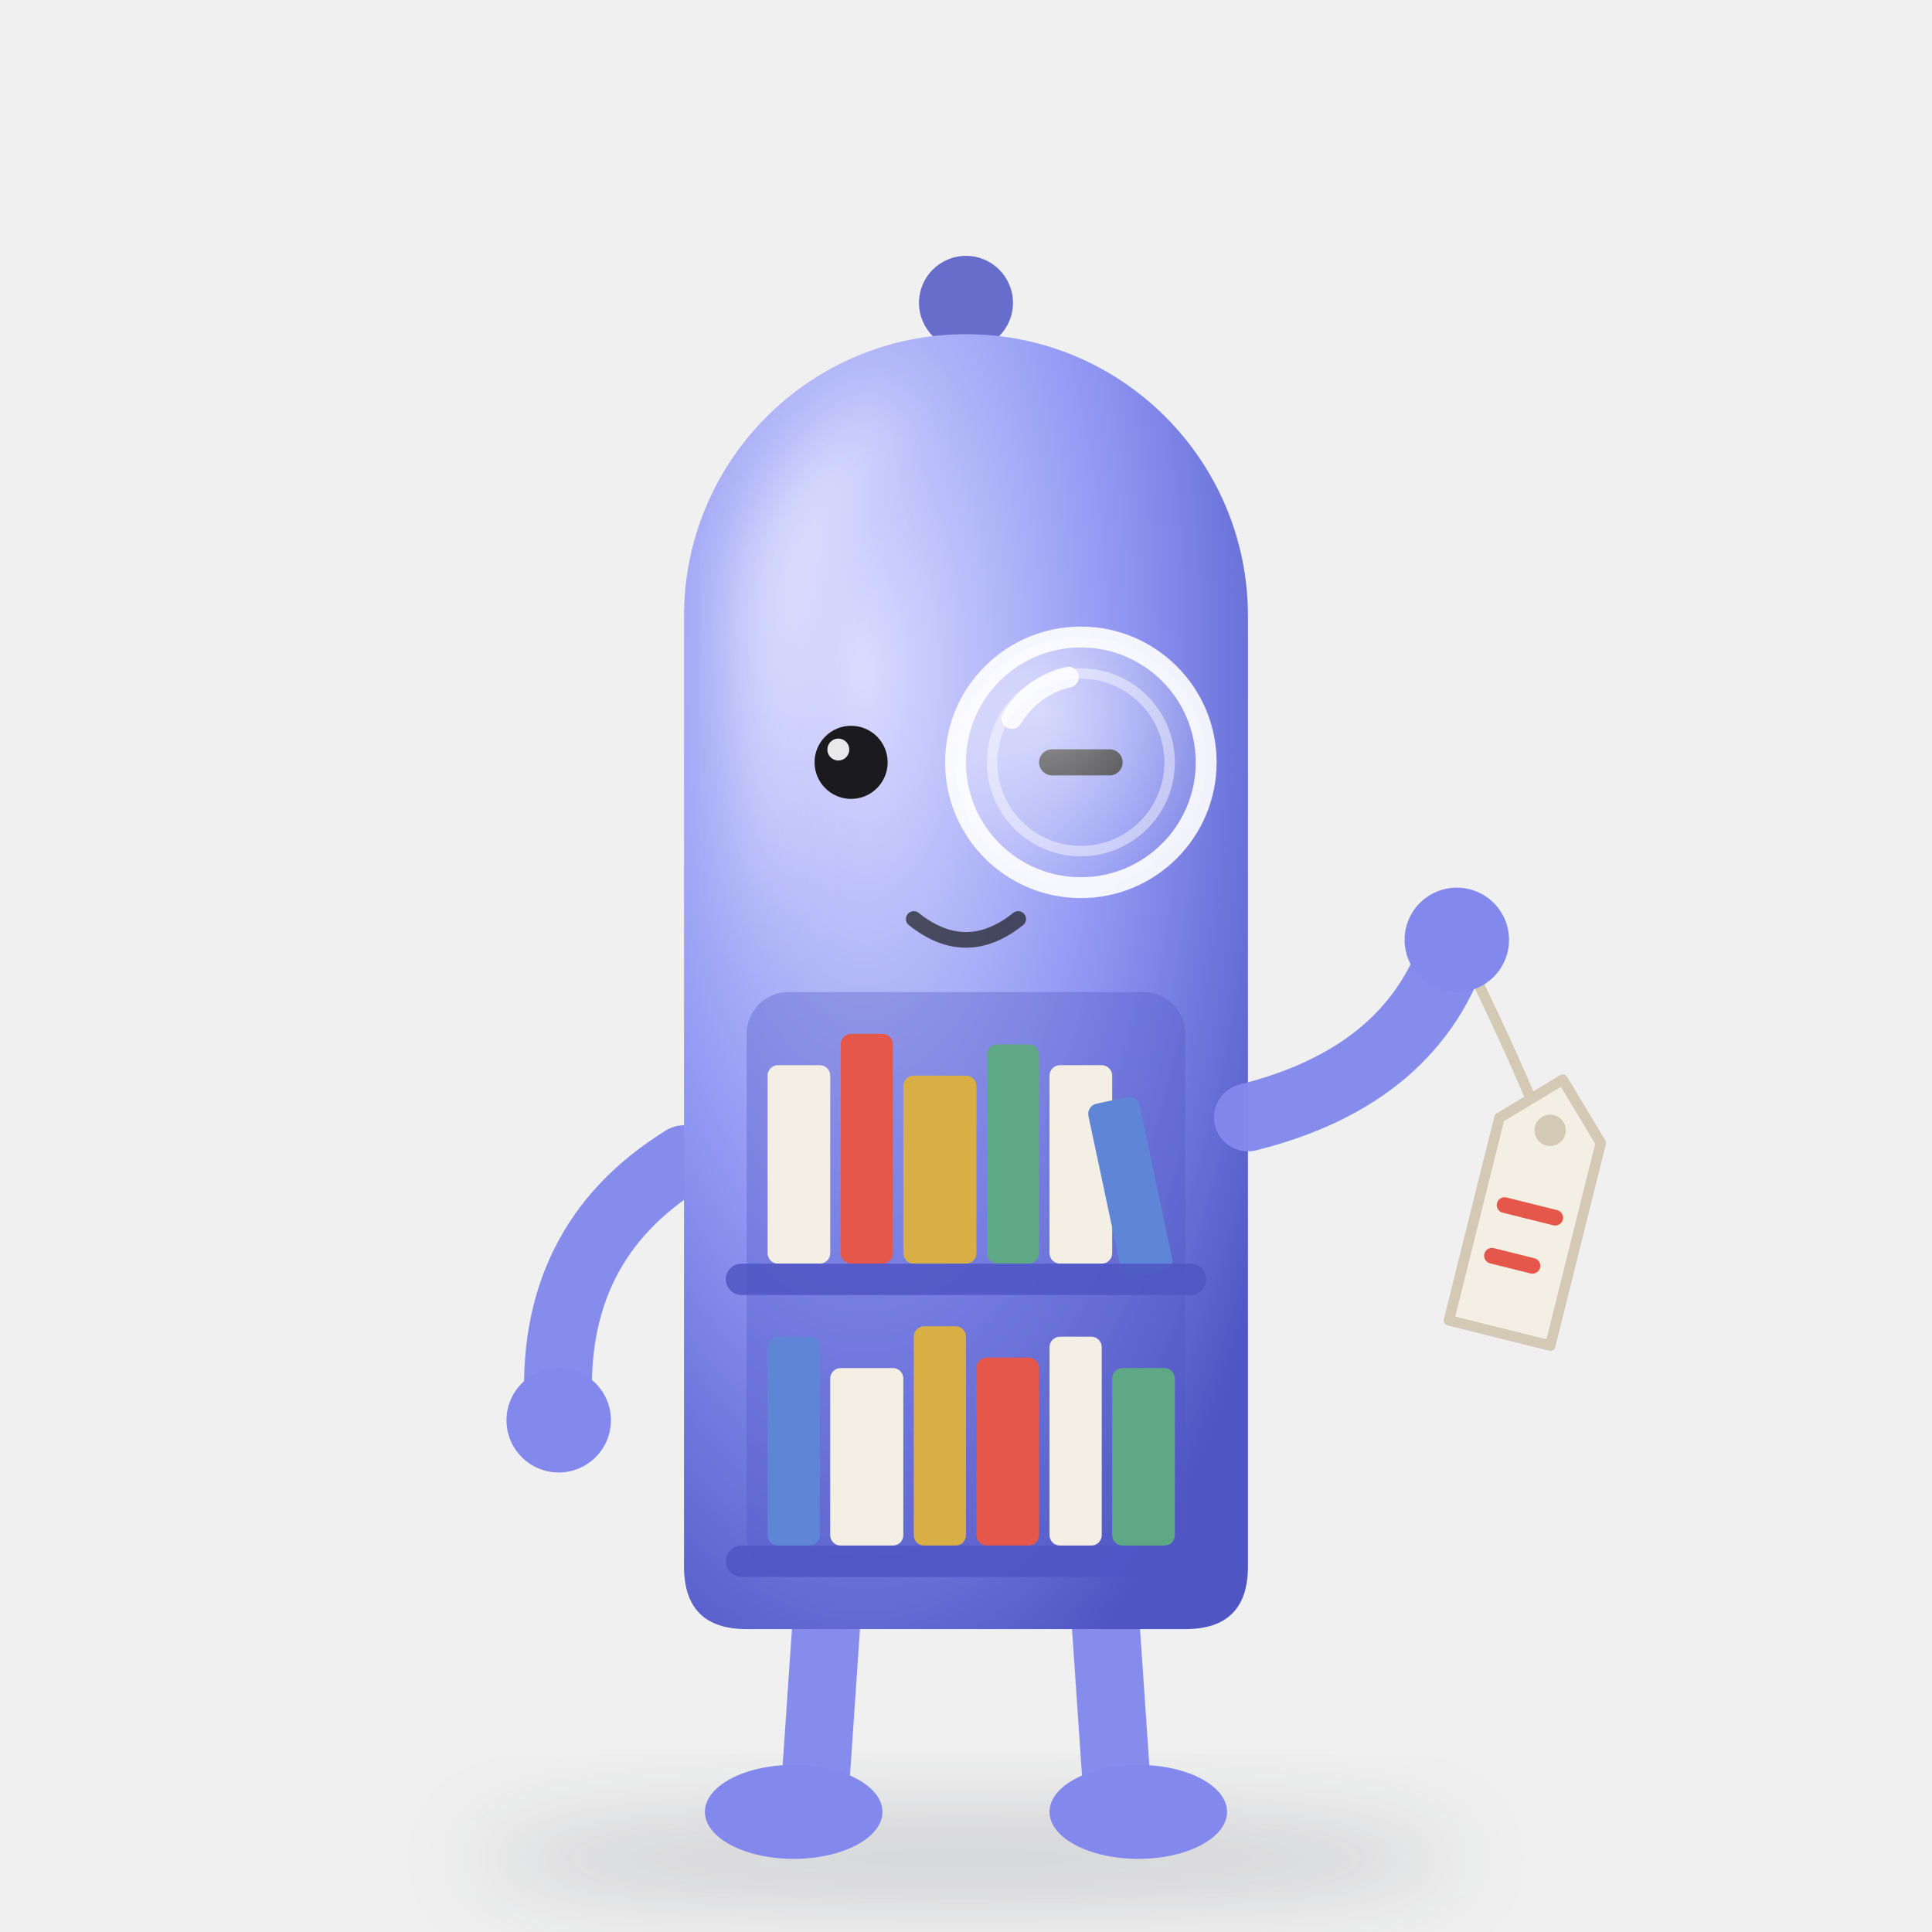
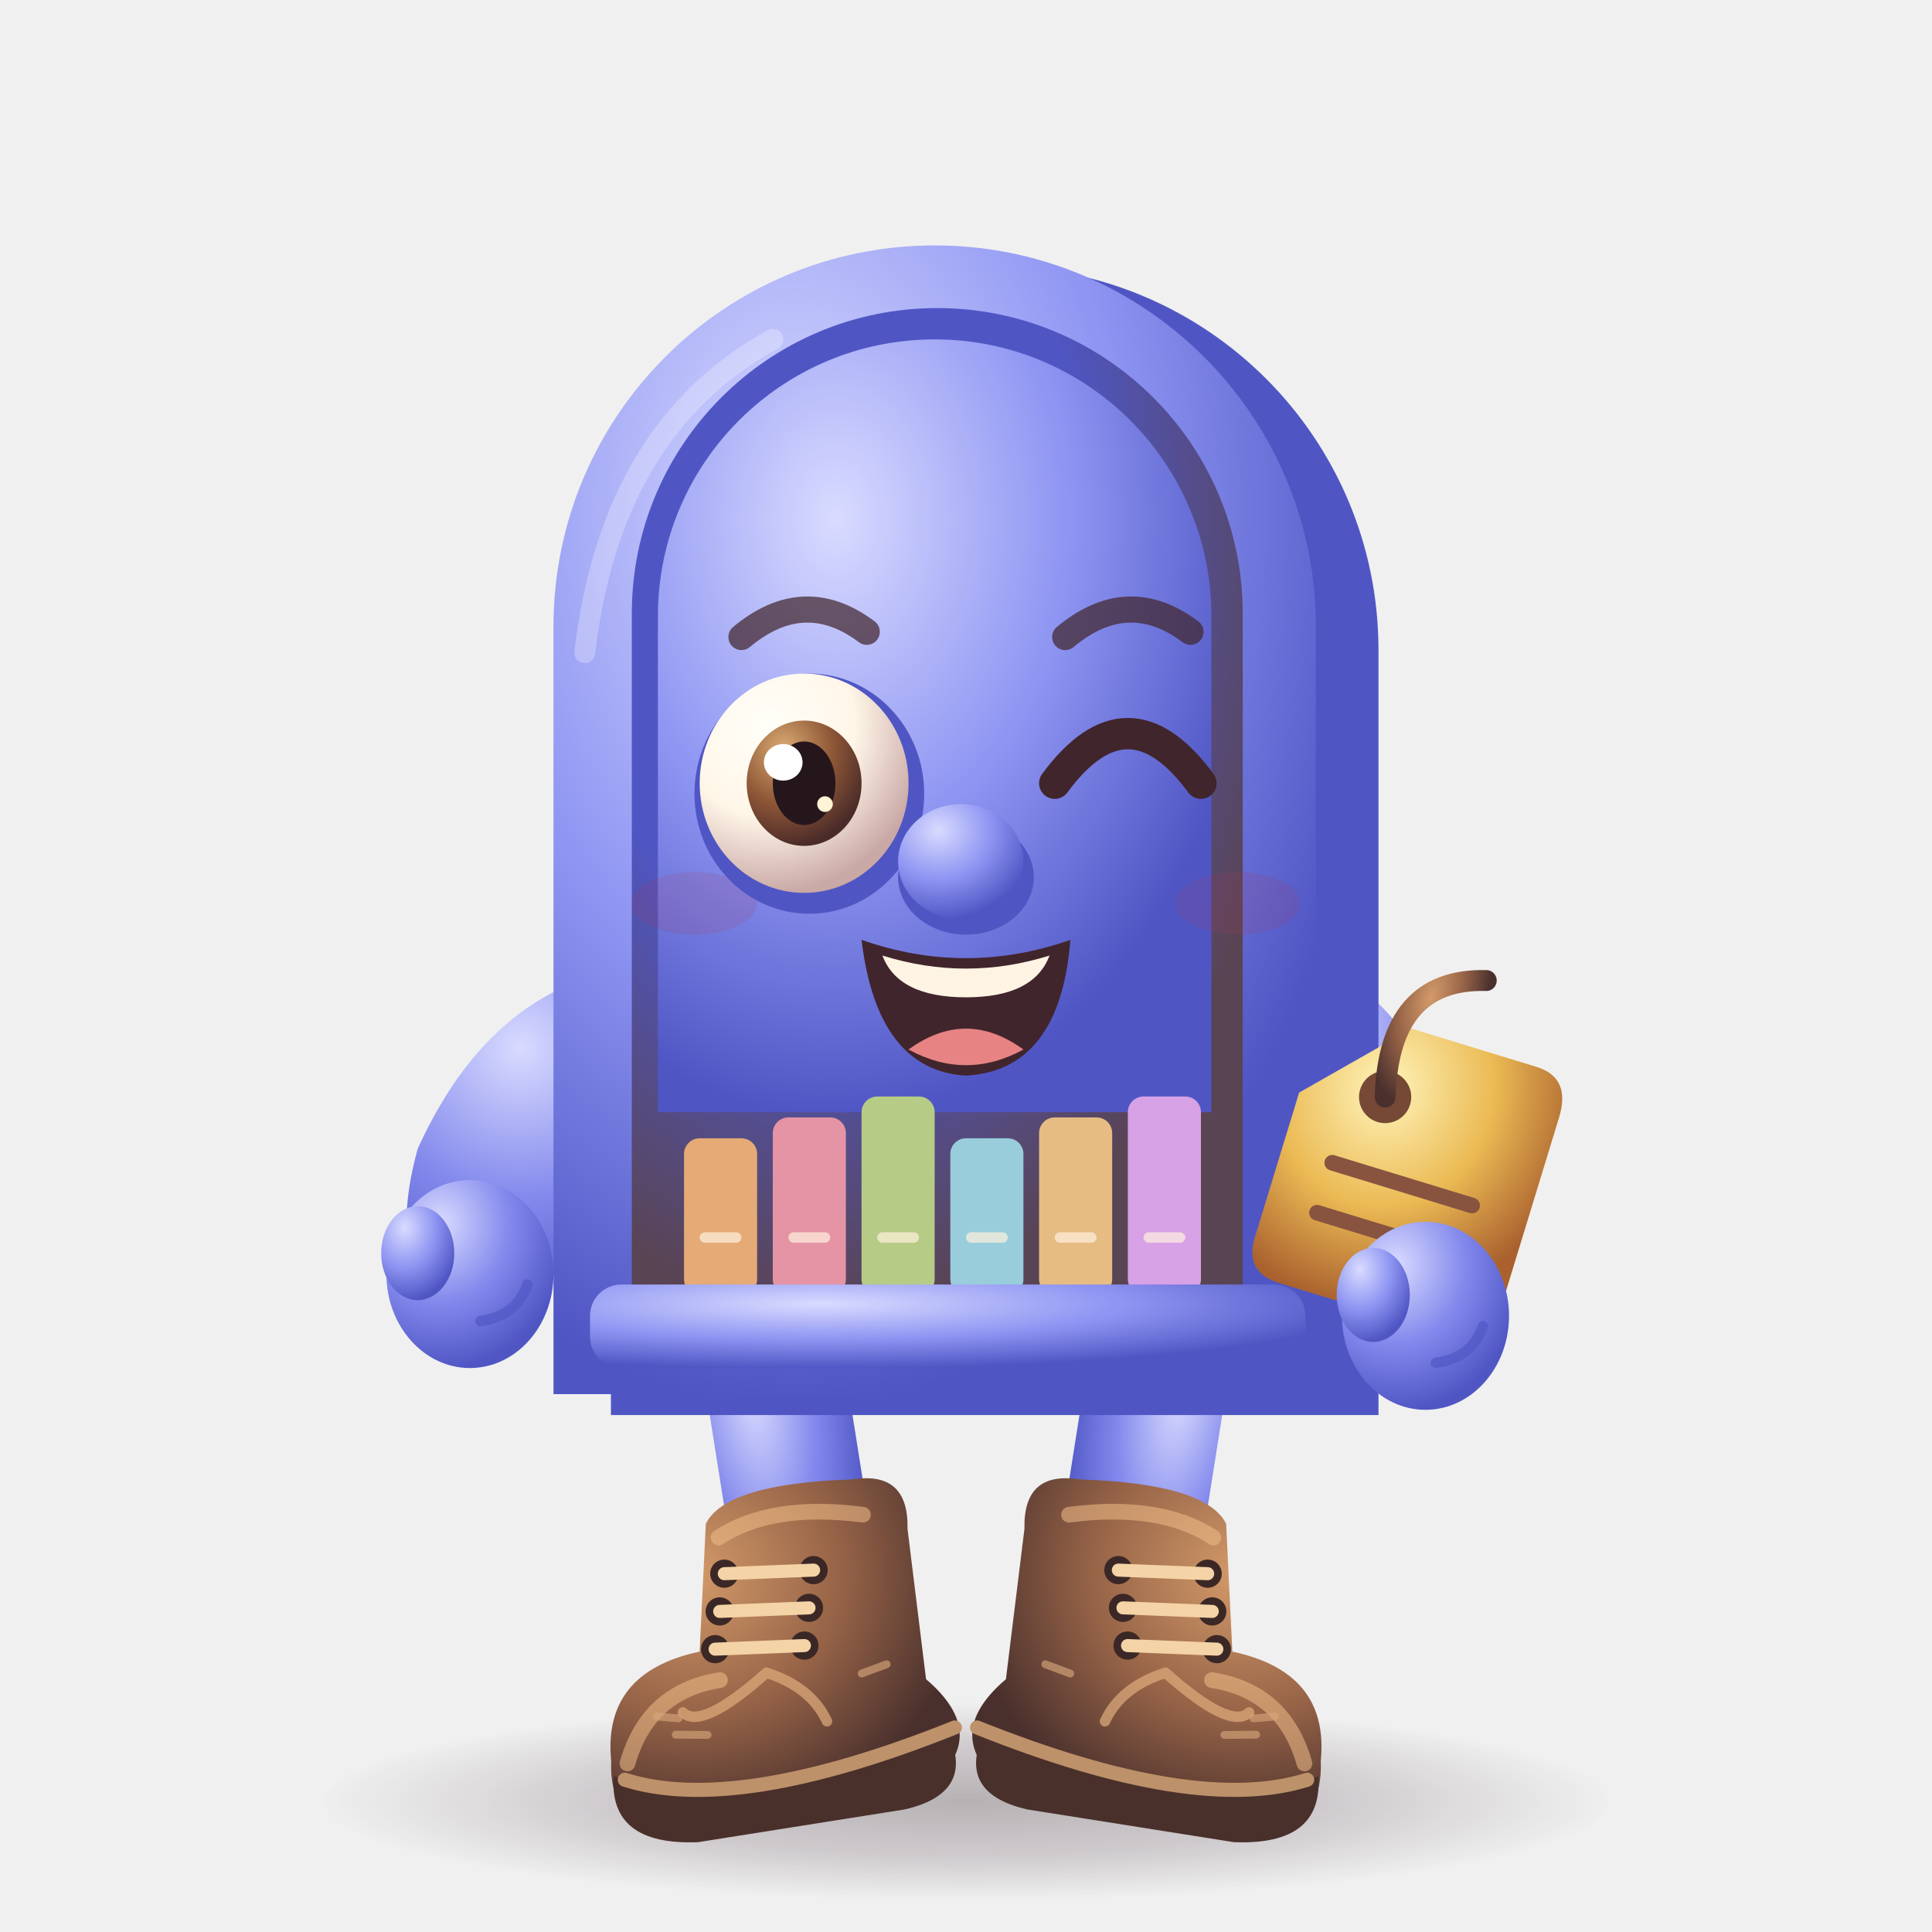
<svg xmlns="http://www.w3.org/2000/svg" viewBox="0 0 64 64" width="160" height="160" role="img" aria-label="Alexandria, Catalog, checking">
  <defs>
-     <radialGradient id="sm-alexandria-b" cx="32%" cy="26%" r="85%">
+     <radialGradient id="sm-alexandria-clay" cx="32%" cy="23%" r="78%">
      <stop offset="0" stop-color="#D9DBFF" />
-       <stop offset=".55" stop-color="#8E95F2" />
+       <stop offset="0.54" stop-color="#8E95F2" />
      <stop offset="1" stop-color="#4F56C4" />
    </radialGradient>
-     <radialGradient id="sm-alexandria-l" cx="35%" cy="30%" r="75%">
-       <stop offset="0" stop-color="#fff" stop-opacity=".55" />
-       <stop offset="1" stop-color="#fff" stop-opacity=".08" />
+     <radialGradient id="sm-alexandria-arm" cx="32%" cy="23%" r="78%">
+       <stop offset="0" stop-color="#D9DBFF" />
+       <stop offset="0.54" stop-color="#8288EC" />
+       <stop offset="1" stop-color="#4F56C4" />
    </radialGradient>
-     <filter id="sm-alexandria-f" x="-20%" y="-20%" width="140%" height="140%">
-       <feGaussianBlur stdDeviation="6" />
-     </filter>
-     <filter id="sm-alexandria-s" x="-50%" y="-50%" width="200%" height="200%">
-       <feGaussianBlur stdDeviation="8" />
-     </filter>
+     <radialGradient id="sm-alexandria-recess" cx="32%" cy="23%" r="78%">
+       <stop offset="0" stop-color="#4F56C4" />
+       <stop offset="0.54" stop-color="#4F56C4" />
+       <stop offset="1" stop-color="#594454" />
+     </radialGradient>
+     <radialGradient id="sm-alexandria-boot" cx="32%" cy="23%" r="78%">
+       <stop offset="0" stop-color="#d39a69" />
+       <stop offset="0.54" stop-color="#966347" />
+       <stop offset="1" stop-color="#4a302d" />
+     </radialGradient>
+     <radialGradient id="sm-alexandria-wood" cx="32%" cy="23%" r="78%">
+       <stop offset="0" stop-color="#ffe0a6" />
+       <stop offset="0.54" stop-color="#bb8051" />
+       <stop offset="1" stop-color="#774231" />
+     </radialGradient>
+     <radialGradient id="sm-alexandria-gold" cx="32%" cy="23%" r="78%">
+       <stop offset="0" stop-color="#fff5bb" />
+       <stop offset="0.54" stop-color="#ebba54" />
+       <stop offset="1" stop-color="#aa612e" />
+     </radialGradient>
+     <radialGradient id="sm-alexandria-red" cx="32%" cy="23%" r="78%">
+       <stop offset="0" stop-color="#ffb3a4" />
+       <stop offset="0.54" stop-color="#e47065" />
+       <stop offset="1" stop-color="#a53247" />
+     </radialGradient>
+     <radialGradient id="sm-alexandria-white" cx="32%" cy="23%" r="78%">
+       <stop offset="0" stop-color="#fffef9" />
+       <stop offset="0.54" stop-color="#fff6e8" />
+       <stop offset="1" stop-color="#c9a8a5" />
+     </radialGradient>
+     <radialGradient id="sm-alexandria-iris" cx="32%" cy="23%" r="78%">
+       <stop offset="0" stop-color="#d9ab73" />
+       <stop offset="0.54" stop-color="#905837" />
+       <stop offset="1" stop-color="#4b2b29" />
+     </radialGradient>
+     <radialGradient id="sm-alexandria-floor">
+       <stop stop-color="#38252e" stop-opacity=".31" />
+       <stop offset=".55" stop-color="#483442" stop-opacity=".2" />
+       <stop offset="1" stop-color="#483442" stop-opacity="0" />
+     </radialGradient>
  </defs>
  <g transform="scale(0.17297) translate(35 0)">
-     <ellipse cx="150" cy="356" rx="95" ry="10" fill="#1B2430" opacity=".14" filter="url(#sm-alexandria-s)" />
-     <path d="M124 300 L121 344" fill="none" stroke="#8288EC" stroke-width="13" stroke-linecap="round" stroke-linejoin="round" opacity=".96" />
-     <path d="M176 300 L179 344" fill="none" stroke="#8288EC" stroke-width="13" stroke-linecap="round" stroke-linejoin="round" opacity=".96" />
-     <ellipse cx="117" cy="347" rx="17" ry="9" fill="#8288EC" />
-     <ellipse cx="183" cy="347" rx="17" ry="9" fill="#8288EC" />
-     <path d="M96 222 Q70 238 72 270" fill="none" stroke="#8288EC" stroke-width="13" stroke-linecap="round" stroke-linejoin="round" opacity=".96" />
-     <circle cx="72" cy="272" r="10" fill="#8288EC" />
-     <circle cx="150" cy="58" r="9" fill="#4F56C4" opacity=".85" />
-     <path d="M96 300 L96 118 A54 54 0 0 1 204 118 L204 300 Q204 312 192 312 L108 312 Q96 312 96 300 Z" fill="url(#sm-alexandria-b)" />
-     <rect x="108" y="190" width="84" height="112" rx="8" fill="#4F56C4" opacity=".35" />
-     <rect x="112" y="204" width="12" height="38" rx="2" fill="#F4EFE4" />
-     <rect x="126" y="198" width="10" height="44" rx="2" fill="#E5574A" />
-     <rect x="138" y="206" width="14" height="36" rx="2" fill="#D9AE45" />
-     <rect x="154" y="200" width="10" height="42" rx="2" fill="#5EA885" />
-     <rect x="166" y="204" width="12" height="38" rx="2" fill="#F4EFE4" />
-     <rect x="180" y="210" width="10" height="34" rx="2" fill="#5F86D6" transform="rotate(-12 185 244)" />
-     <rect x="104" y="242" width="92" height="6" rx="3" fill="#4F56C4" opacity=".85" />
-     <rect x="112" y="256" width="10" height="40" rx="2" fill="#5F86D6" />
-     <rect x="124" y="262" width="14" height="34" rx="2" fill="#F4EFE4" />
-     <rect x="140" y="254" width="10" height="42" rx="2" fill="#D9AE45" />
-     <rect x="152" y="260" width="12" height="36" rx="2" fill="#E5574A" />
-     <rect x="166" y="256" width="10" height="40" rx="2" fill="#F4EFE4" />
-     <rect x="178" y="262" width="12" height="34" rx="2" fill="#5EA885" />
-     <rect x="104" y="296" width="92" height="6" rx="3" fill="#4F56C4" opacity=".85" />
-     <path d="M106 118 A44 44 0 0 1 140 76 Q118 100 112 184 Z" fill="#fff" opacity=".42" filter="url(#sm-alexandria-f)" />
-     <g>
-       <circle cx="128" cy="146" r="7" fill="#1B1B1F" />
-       <circle cx="125.55" cy="143.55" r="2.1" fill="#fff" opacity=".9" />
-       <rect x="164" y="143.5" width="16" height="5" rx="2.5" fill="#1B1B1F" />
+     <ellipse cx="150" cy="345" rx="123" ry="19" fill="url(#sm-alexandria-floor)" />
+     <g transform="translate(119 302) rotate(-9) scale(1 1)">
+       <rect x="-13" y="-53" width="27" height="71" rx="13" fill="url(#sm-alexandria-arm)" />
+       <path d="M-17-13Q-12-20 12-17Q23-17 21-6L20 23Q32 37 14 45H-27Q-45 44-42 29Q-41 12-22 11Z" fill="url(#sm-alexandria-boot)" />
+       <path d="M-42 32Q-24 42 22 32Q27 46 12 47H-28Q-45 45-42 32Z" fill="#49302b" />
+       <path d="M-40 33Q-20 43 24 33" fill="none" stroke="#bd9169" stroke-width="2.7" stroke-linecap="round" stroke-linejoin="round" />
+       <path d="M-39 30Q-33 17-19 17M-15-10Q-4-15 13-10" fill="none" stroke="#f1bd89" stroke-width="3" opacity="0.55" stroke-linecap="round" stroke-linejoin="round" />
+       <ellipse cx="-15" cy="-3" rx="2.7" ry="2.7" fill="#3b2826" />
+       <ellipse cx="2" cy="-1" rx="2.7" ry="2.7" fill="#3b2826" />
+       <path d="M-15 -3l17 2" fill="none" stroke="#f4d3a6" stroke-width="2.5" stroke-linecap="round" stroke-linejoin="round" />
+       <ellipse cx="-17" cy="4" rx="2.7" ry="2.7" fill="#3b2826" />
+       <ellipse cx="0" cy="6" rx="2.7" ry="2.7" fill="#3b2826" />
+       <path d="M-17 4l17 2" fill="none" stroke="#f4d3a6" stroke-width="2.5" stroke-linecap="round" stroke-linejoin="round" />
+       <ellipse cx="-19" cy="11" rx="2.7" ry="2.7" fill="#3b2826" />
+       <ellipse cx="-2" cy="13" rx="2.7" ry="2.7" fill="#3b2826" />
+       <path d="M-19 11l17 2" fill="none" stroke="#f4d3a6" stroke-width="2.5" stroke-linecap="round" stroke-linejoin="round" />
+       <path d="M-10 17q-14 9-17 5M-10 17q8 4 10 11" fill="none" stroke="#dfad7d" stroke-width="2" opacity="0.7" stroke-linecap="round" stroke-linejoin="round" />
+       <path d="M-29 26l6 1m-9-5l4 1m36-3l5-1" fill="none" stroke="#d5a47a" stroke-width="1.5" opacity="0.65" stroke-linecap="round" stroke-linejoin="round" />
    </g>
-     <circle cx="172" cy="146" r="24" fill="url(#sm-alexandria-l)" stroke="#fff" stroke-opacity=".9" stroke-width="4" />
-     <circle cx="172" cy="146" r="17" fill="none" stroke="#fff" stroke-opacity=".45" stroke-width="2" />
-     <path d="M158.8 137.6 A16.8 16.8 0 0 1 169.6 129.68" fill="none" stroke="#fff" stroke-width="4" stroke-linecap="round" opacity=".85" />
-     <path d="M140 176 Q150 184 160 176" fill="none" stroke="#1B1B1F" stroke-width="3" stroke-linecap="round" opacity=".7" />
-     <path d="M204 214 Q236 206 244 180" fill="none" stroke="#8288EC" stroke-width="13" stroke-linecap="round" stroke-linejoin="round" opacity=".96" />
-     <path d="M244 180 Q252 196 258 210" fill="none" stroke="#D3C9B5" stroke-width="2" />
-     <g transform="rotate(14 258 232)">
-       <path d="M248 216 L258 206 L268 216 L268 256 L248 256 Z" fill="#F4EFE4" stroke="#D3C9B5" stroke-width="2" stroke-linejoin="round" />
-       <circle cx="258" cy="216" r="3" fill="#D3C9B5" />
-       <path d="M253 232 L263 232 M253 242 L261 242" stroke="#E5574A" stroke-width="3" stroke-linecap="round" />
+     <g transform="translate(181 302) rotate(9) scale(-1 1)">
+       <rect x="-13" y="-53" width="27" height="71" rx="13" fill="url(#sm-alexandria-arm)" />
+       <path d="M-17-13Q-12-20 12-17Q23-17 21-6L20 23Q32 37 14 45H-27Q-45 44-42 29Q-41 12-22 11Z" fill="url(#sm-alexandria-boot)" />
+       <path d="M-42 32Q-24 42 22 32Q27 46 12 47H-28Q-45 45-42 32Z" fill="#49302b" />
+       <path d="M-40 33Q-20 43 24 33" fill="none" stroke="#bd9169" stroke-width="2.7" stroke-linecap="round" stroke-linejoin="round" />
+       <path d="M-39 30Q-33 17-19 17M-15-10Q-4-15 13-10" fill="none" stroke="#f1bd89" stroke-width="3" opacity="0.55" stroke-linecap="round" stroke-linejoin="round" />
+       <ellipse cx="-15" cy="-3" rx="2.7" ry="2.7" fill="#3b2826" />
+       <ellipse cx="2" cy="-1" rx="2.7" ry="2.7" fill="#3b2826" />
+       <path d="M-15 -3l17 2" fill="none" stroke="#f4d3a6" stroke-width="2.5" stroke-linecap="round" stroke-linejoin="round" />
+       <ellipse cx="-17" cy="4" rx="2.7" ry="2.7" fill="#3b2826" />
+       <ellipse cx="0" cy="6" rx="2.7" ry="2.7" fill="#3b2826" />
+       <path d="M-17 4l17 2" fill="none" stroke="#f4d3a6" stroke-width="2.5" stroke-linecap="round" stroke-linejoin="round" />
+       <ellipse cx="-19" cy="11" rx="2.7" ry="2.7" fill="#3b2826" />
+       <ellipse cx="-2" cy="13" rx="2.7" ry="2.7" fill="#3b2826" />
+       <path d="M-19 11l17 2" fill="none" stroke="#f4d3a6" stroke-width="2.5" stroke-linecap="round" stroke-linejoin="round" />
+       <path d="M-10 17q-14 9-17 5M-10 17q8 4 10 11" fill="none" stroke="#dfad7d" stroke-width="2" opacity="0.7" stroke-linecap="round" stroke-linejoin="round" />
+       <path d="M-29 26l6 1m-9-5l4 1m36-3l5-1" fill="none" stroke="#d5a47a" stroke-width="1.5" opacity="0.65" stroke-linecap="round" stroke-linejoin="round" />
    </g>
-     <circle cx="244" cy="180" r="10" fill="#8288EC" />
+     <path d="M111 187Q65 176 45 220Q37 249 59 254Q76 247 76 225L110 211Z" fill="url(#sm-alexandria-arm)" />
+     <path d="M207 183Q238 183 250 239L232 254Q219 209 204 222Z" fill="url(#sm-alexandria-arm)" />
+     <path d="M82 271v-146.5a73.5 73.5 0 0 1 147 0v146.5Z" fill="#4F56C4" />
+     <path d="M71 267v-147a73 73 0 0 1 146 0v147Z" fill="url(#sm-alexandria-clay)" />
+     <path d="M86 251v-133.5a58.5 58.5 0 0 1 117 0v133.5Z" fill="url(#sm-alexandria-recess)" />
+     <path d="M91 213v-95a53 53 0 0 1 106 0v95Z" fill="url(#sm-alexandria-clay)" />
+     <rect x="96" y="218" width="14" height="30" rx="3" fill="#e5aa76" />
+     <path d="M100 237h6" fill="none" stroke="#fff1de" stroke-width="2" opacity="0.7" stroke-linecap="round" stroke-linejoin="round" />
+     <rect x="113" y="214" width="14" height="34" rx="3" fill="#e494a4" />
+     <path d="M117 237h6" fill="none" stroke="#fff1de" stroke-width="2" opacity="0.7" stroke-linecap="round" stroke-linejoin="round" />
+     <rect x="130" y="210" width="14" height="38" rx="3" fill="#b6cb86" />
+     <path d="M134 237h6" fill="none" stroke="#fff1de" stroke-width="2" opacity="0.7" stroke-linecap="round" stroke-linejoin="round" />
+     <rect x="147" y="218" width="14" height="30" rx="3" fill="#99cddb" />
+     <path d="M151 237h6" fill="none" stroke="#fff1de" stroke-width="2" opacity="0.7" stroke-linecap="round" stroke-linejoin="round" />
+     <rect x="164" y="214" width="14" height="34" rx="3" fill="#e6bc83" />
+     <path d="M168 237h6" fill="none" stroke="#fff1de" stroke-width="2" opacity="0.7" stroke-linecap="round" stroke-linejoin="round" />
+     <rect x="181" y="210" width="14" height="38" rx="3" fill="#d7a1e6" />
+     <path d="M185 237h6" fill="none" stroke="#fff1de" stroke-width="2" opacity="0.7" stroke-linecap="round" stroke-linejoin="round" />
+     <rect x="78" y="246" width="137" height="16" rx="6" fill="url(#sm-alexandria-clay)" />
+     <path d="M77 125Q82 82 113 65" fill="none" stroke="white" stroke-width="4" opacity="0.26" stroke-linecap="round" stroke-linejoin="round" />
+     <ellipse cx="55" cy="244" rx="16" ry="18" fill="url(#sm-alexandria-arm)" />
+     <ellipse cx="45" cy="240" rx="7" ry="9" fill="url(#sm-alexandria-clay)" />
+     <path d="M57 253q7 -1 9 -7" fill="none" stroke="#4F56C4" stroke-width="2" opacity="0.65" stroke-linecap="round" stroke-linejoin="round" />
+     <g transform="translate(150 150)">
+       <ellipse cx="-52" cy="23" rx="12" ry="6" fill="#a63655" opacity=".15" />
+       <ellipse cx="52" cy="23" rx="12" ry="6" fill="#a63655" opacity=".15" />
+       <g>
+         <g transform="translate(-31 0)">
+           <path d="M-12 -28Q0 -38 12 -29" fill="none" stroke="#41252C" stroke-width="5" opacity="0.72" stroke-linecap="round" stroke-linejoin="round" />
+           <ellipse cx="1" cy="2" rx="22" ry="23" fill="#4F56C4" />
+           <ellipse cx="0" cy="0" rx="20" ry="21" fill="url(#sm-alexandria-white)" />
+           <ellipse cx="0" cy="0" rx="11" ry="12" fill="url(#sm-alexandria-iris)" />
+           <ellipse cx="0" cy="0" rx="6" ry="8" fill="#25161c" />
+           <ellipse cx="-4" cy="-4" rx="3.7" ry="3.5" fill="white" />
+           <ellipse cx="4" cy="4" rx="1.5" ry="1.5" fill="#fff4d5" />
+         </g>
+         <g transform="translate(31 0)">
+           <path d="M-12 -28Q0 -38 12 -29" fill="none" stroke="#41252C" stroke-width="5" opacity="0.72" stroke-linecap="round" stroke-linejoin="round" />
+           <path d="M-14 0Q0 -19 14 0" fill="none" stroke="#41252C" stroke-width="6" stroke-linecap="round" stroke-linejoin="round" />
+         </g>
+       </g>
+       <ellipse cx="0" cy="18" rx="13" ry="11" fill="#4F56C4" />
+       <ellipse cx="-1" cy="15" rx="12" ry="11" fill="url(#sm-alexandria-clay)" />
+       <path d="M-20 30Q0 37 20 30Q18 55 0 56Q-17 55-20 30Z" fill="#41252C" />
+       <path d="M-16 33Q0 38 16 33Q13 41 0 41Q-13 41-16 33Z" fill="#fff4e4" />
+       <path d="M-11 51Q0 43 11 51Q0 57-11 51Z" fill="#e78383" />
+     </g>
+     <g transform="rotate(17 235 222)">
+       <path d="M228 198H253Q260 198 260 206V245Q260 252 253 252H218Q211 252 211 245V216Z" fill="url(#sm-alexandria-gold)" />
+       <ellipse cx="227" cy="212" rx="5" ry="5" fill="#754936" />
+       <path d="M227 212Q221 190 239 185" fill="none" stroke="url(#sm-alexandria-boot)" stroke-width="4" stroke-linecap="round" stroke-linejoin="round" />
+       <path d="M221 227H249M221 237H241" fill="none" stroke="#885440" stroke-width="3" stroke-linecap="round" stroke-linejoin="round" />
+     </g>
+     <ellipse cx="238" cy="252" rx="16" ry="18" fill="url(#sm-alexandria-arm)" />
+     <ellipse cx="228" cy="248" rx="7" ry="9" fill="url(#sm-alexandria-clay)" />
+     <path d="M240 261q7 -1 9 -7" fill="none" stroke="#4F56C4" stroke-width="2" opacity="0.65" stroke-linecap="round" stroke-linejoin="round" />
  </g>
</svg>
